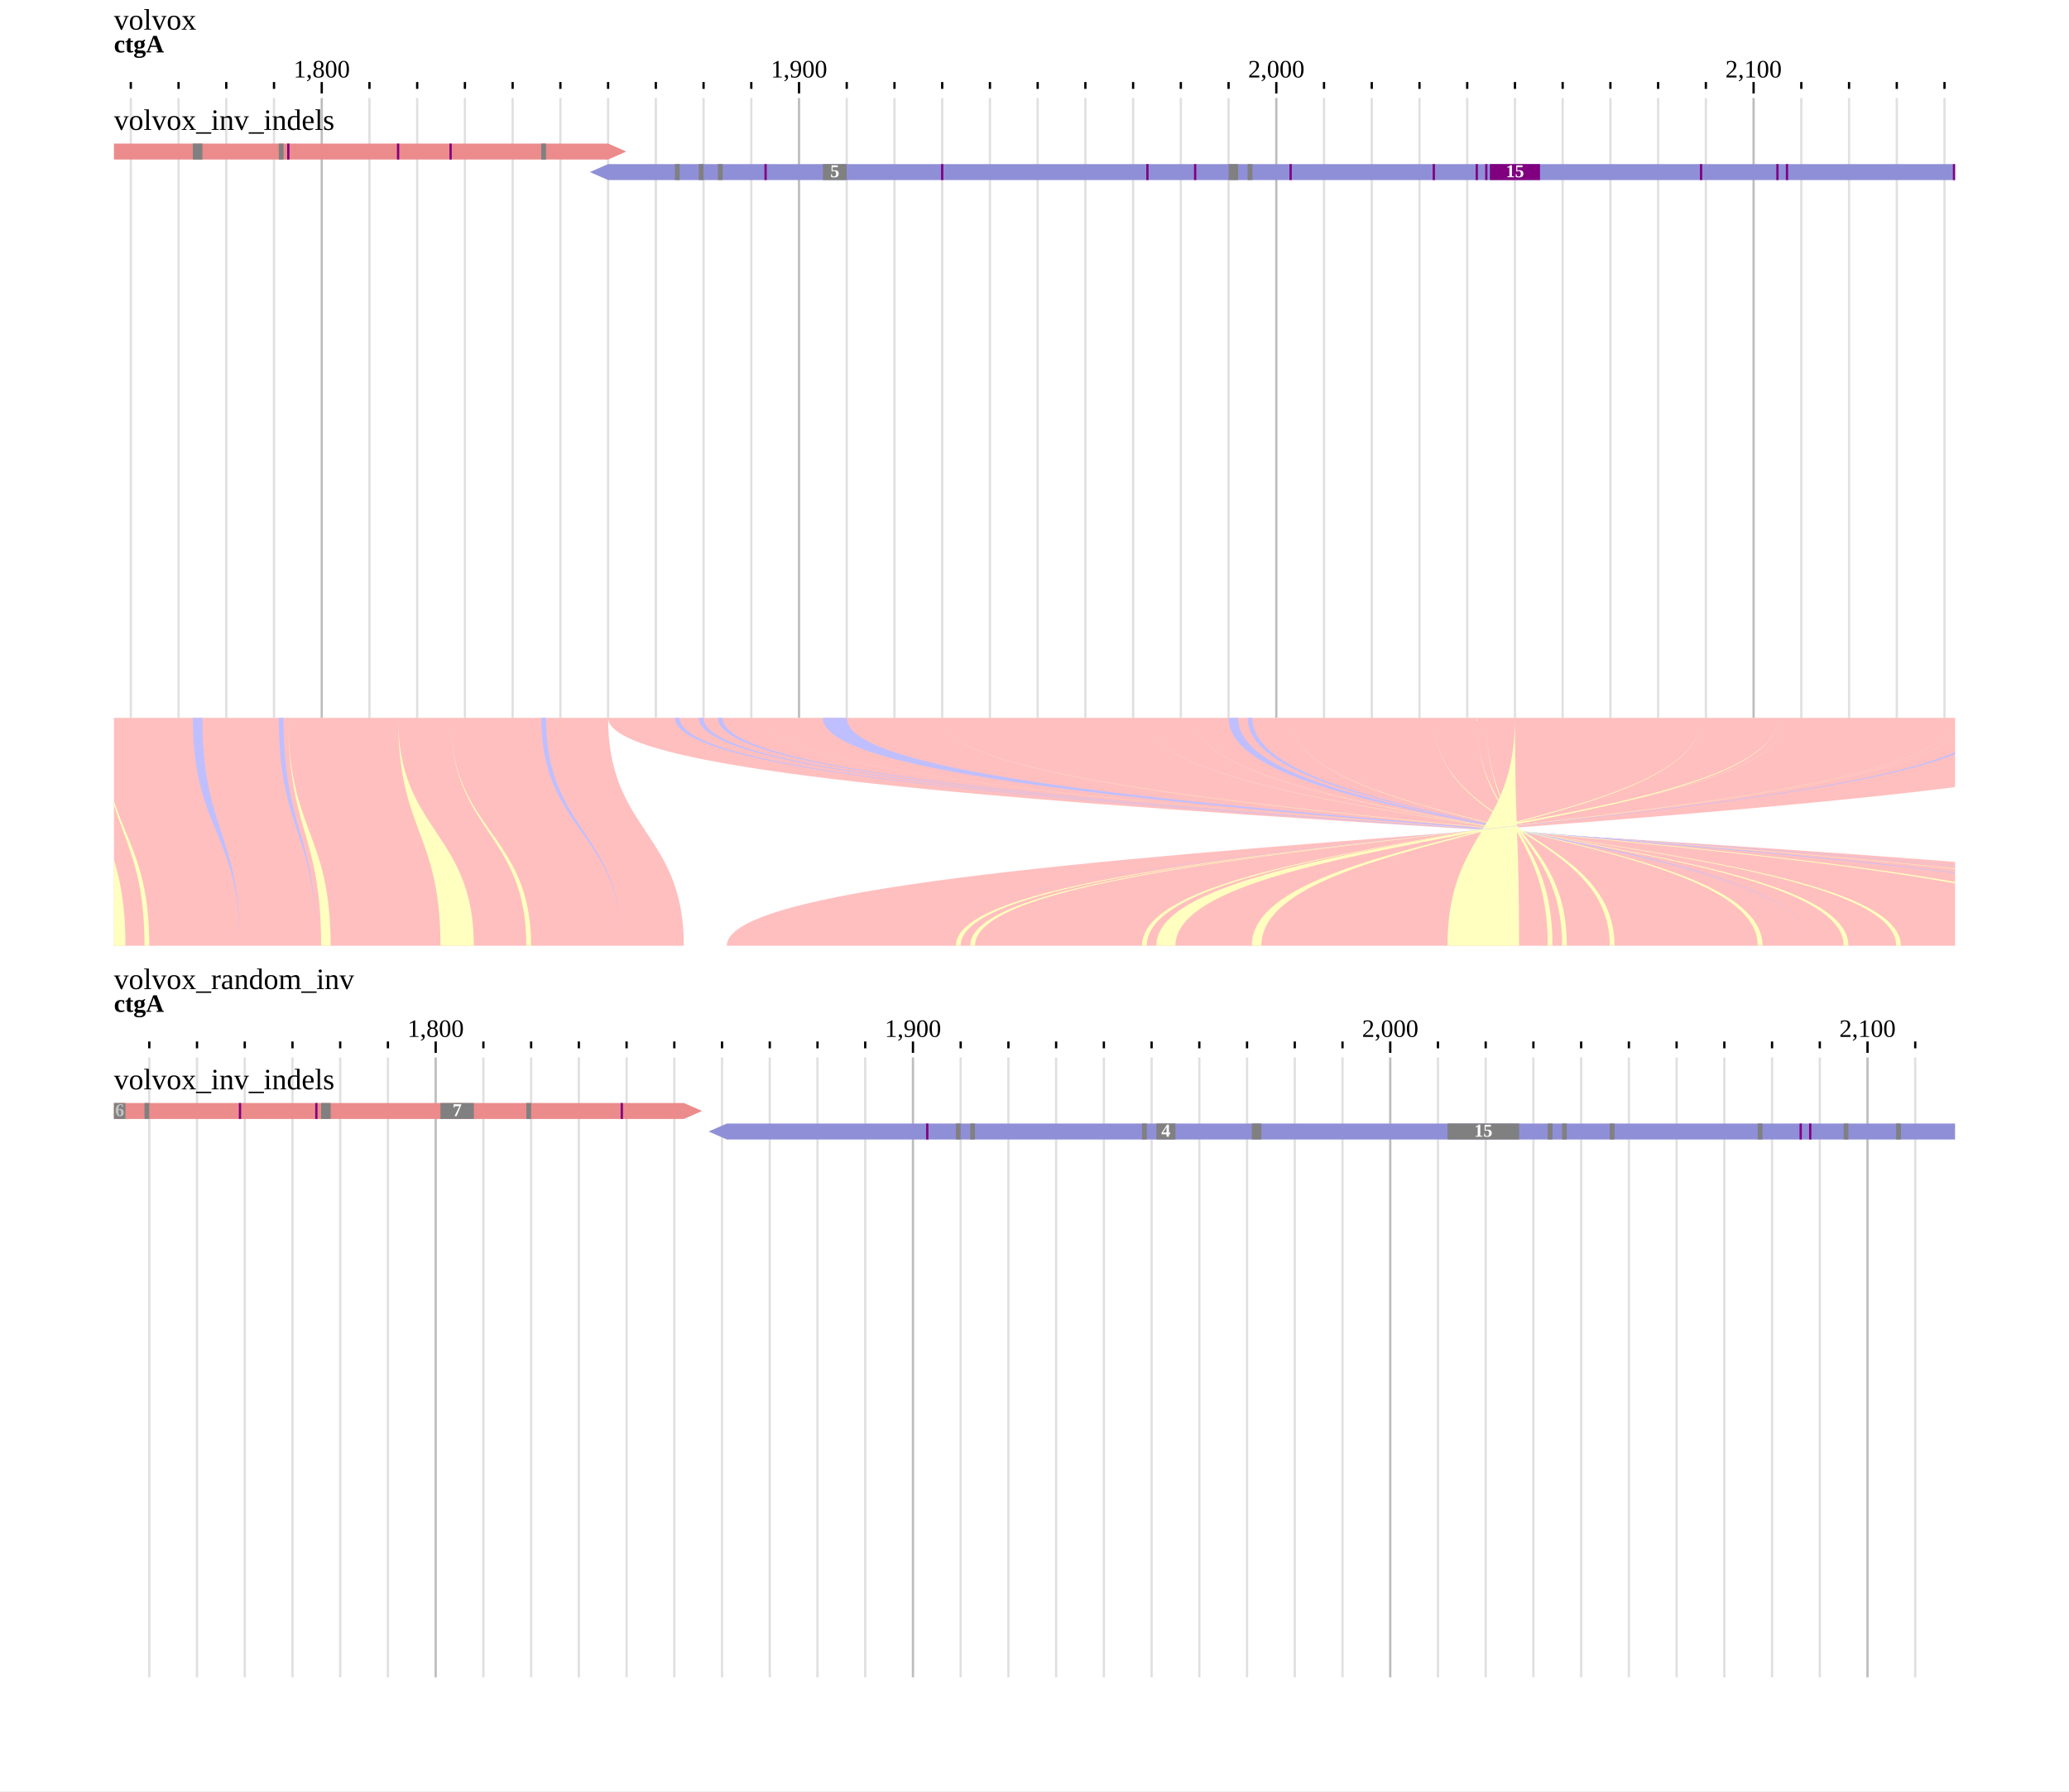
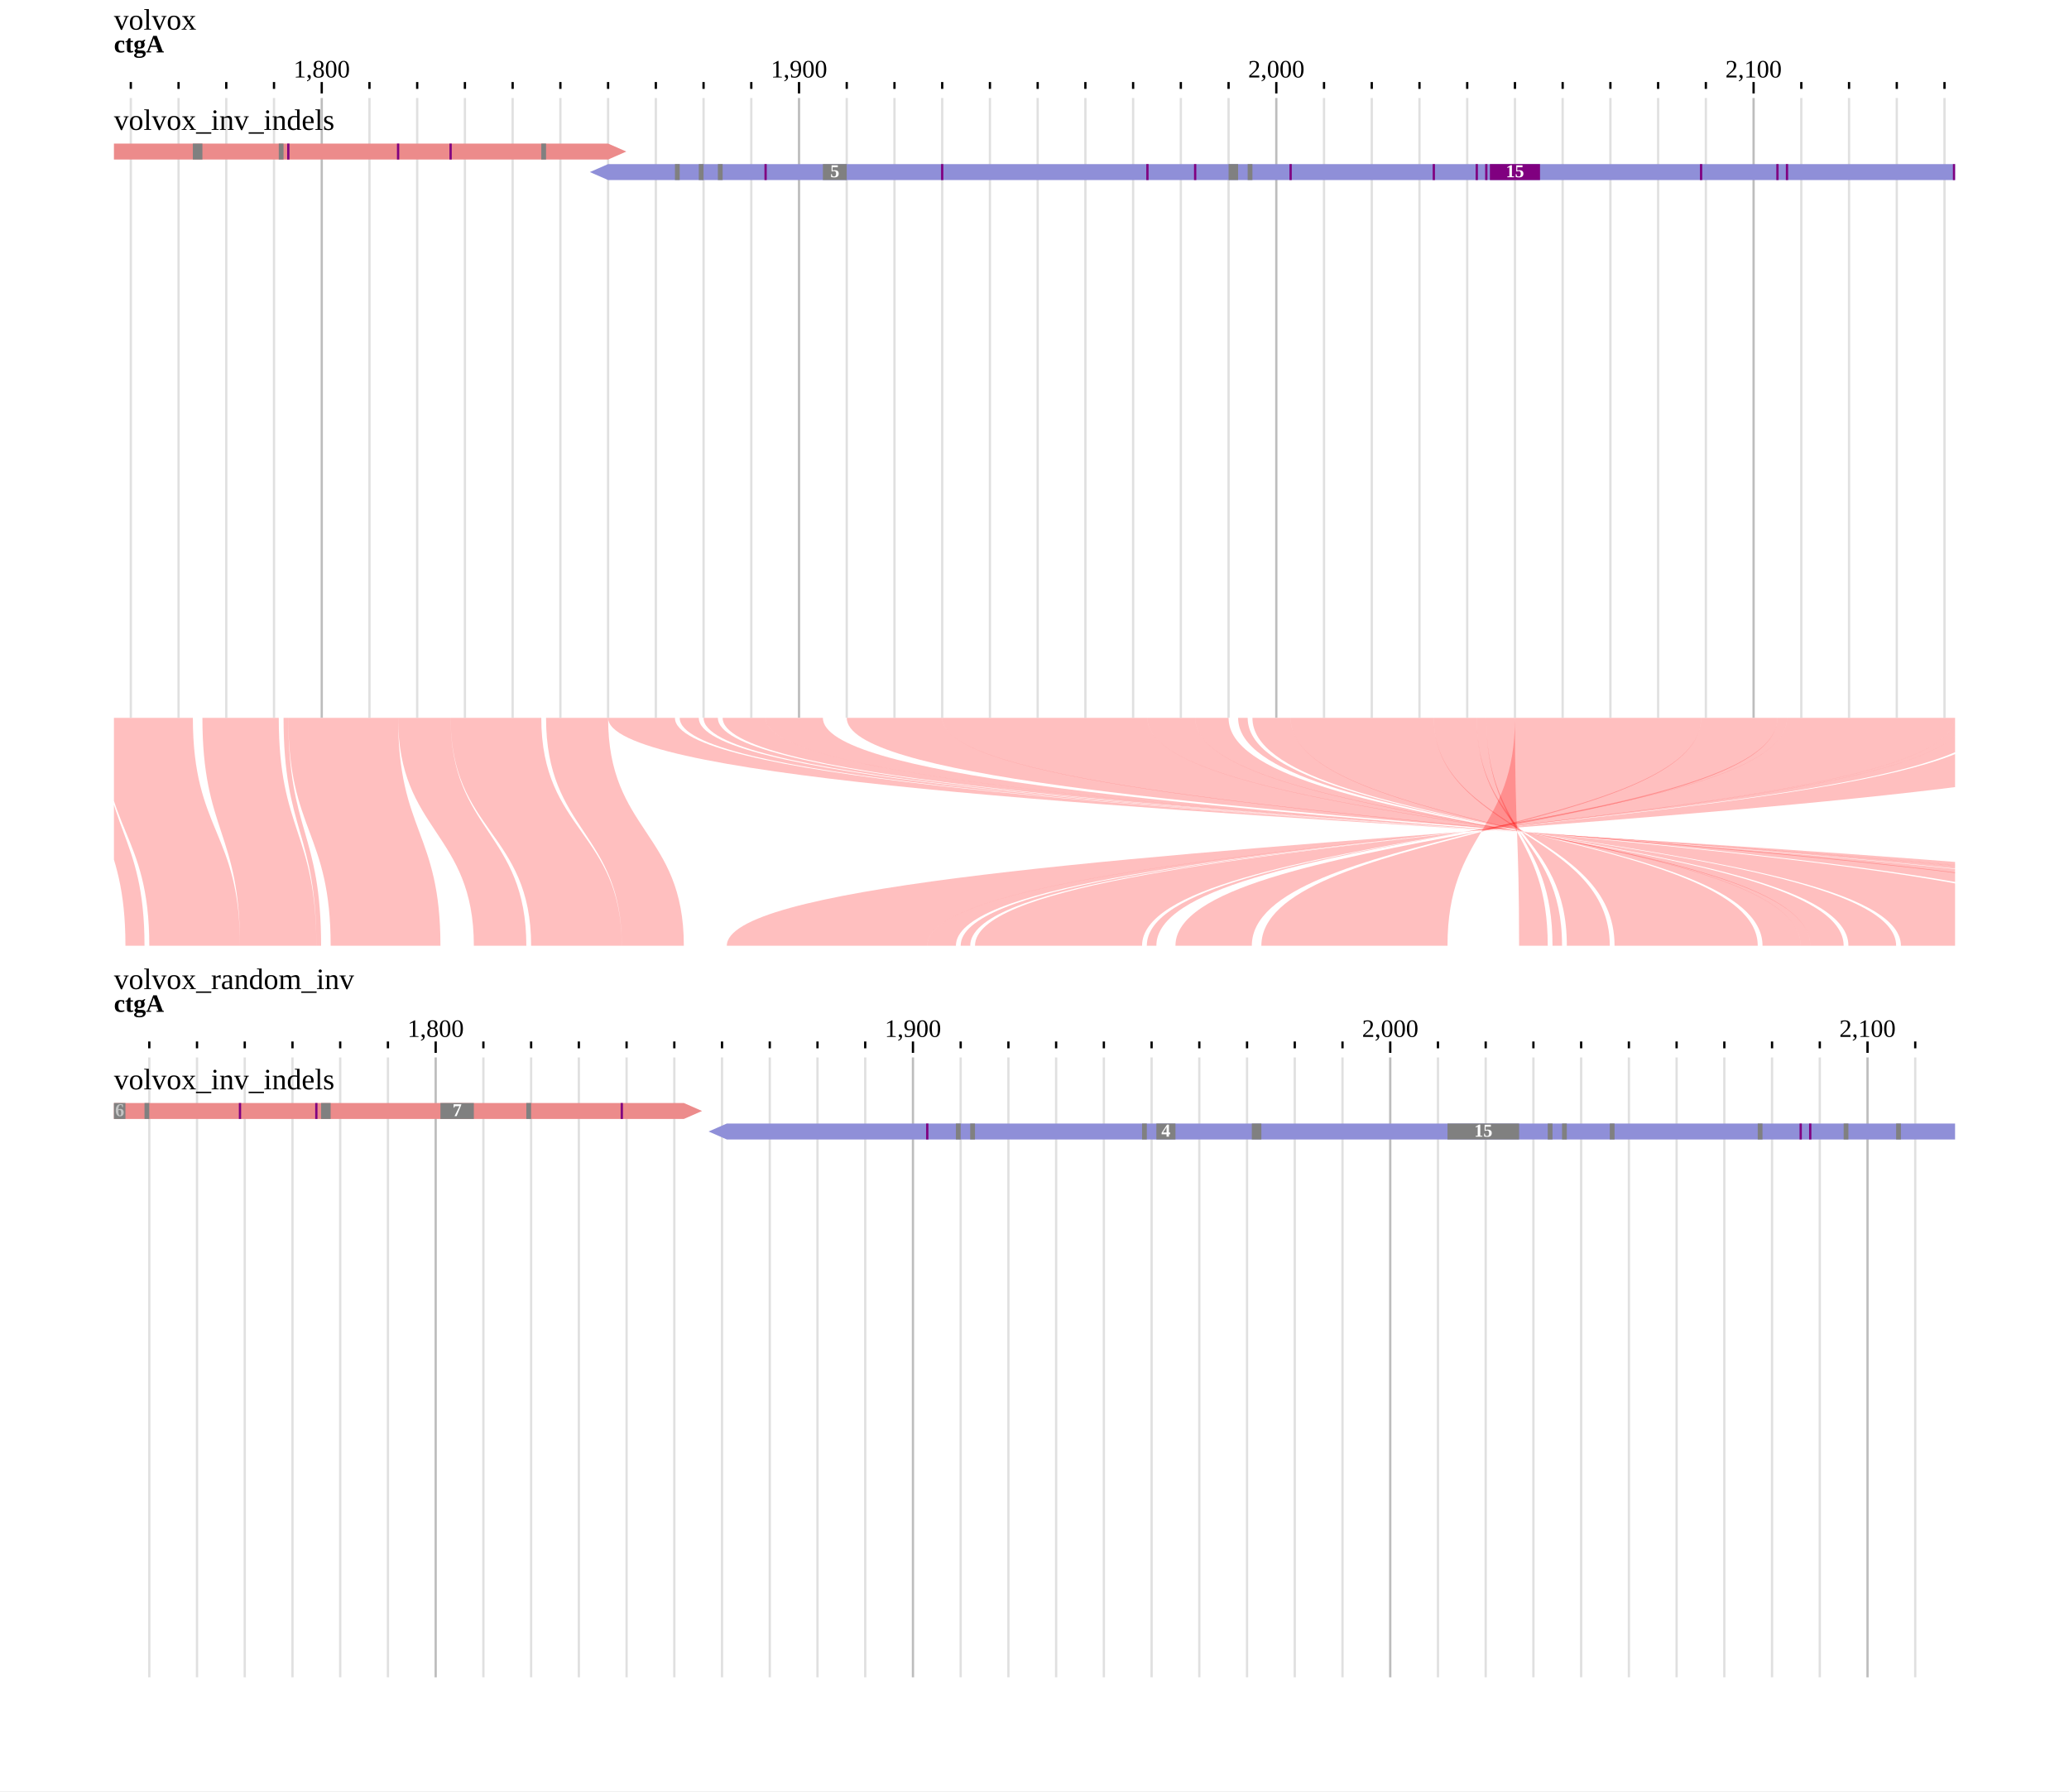
<svg xmlns="http://www.w3.org/2000/svg" width="908" height="786" viewBox="0 0 908 786">
  <rect width="908" height="786" fill="#ffffff" />
  <g transform="translate(0 0)">
    <g transform="translate(50 13)">
      <g transform="translate(0)">
        <text x="0" y="0" font-size="13" fill="#000000">volvox</text>
        <defs>
          <clipPath id="ruler-clip-0-0">
            <rect x="0" y="0" width="808" height="30" />
          </clipPath>
        </defs>
        <g clip-path="url(#ruler-clip-0-0)">
          <path d="M-327.73 23V28M-118.27 23V28M91.2 23V28M300.66 23V28M510.12 23V28M719.58 23V28M929.04 23V28M-474.35 23V26M-453.4 23V26M-432.46 23V26M-411.51 23V26M-390.56 23V26M-369.62 23V26M-348.67 23V26M-306.78 23V26M-285.83 23V26M-264.89 23V26M-243.94 23V26M-223 23V26M-202.05 23V26M-181.1 23V26M-160.16 23V26M-139.21 23V26M-97.32 23V26M-76.37 23V26M-55.43 23V26M-34.48 23V26M-13.54 23V26M7.41 23V26M28.36 23V26M49.3 23V26M70.25 23V26M112.14 23V26M133.09 23V26M154.03 23V26M174.98 23V26M195.93 23V26M216.87 23V26M237.82 23V26M258.76 23V26M279.71 23V26M321.6 23V26M342.55 23V26M363.49 23V26M384.44 23V26M405.39 23V26M426.33 23V26M447.28 23V26M468.22 23V26M489.17 23V26M531.06 23V26M552.01 23V26M572.95 23V26M593.9 23V26M614.85 23V26M635.79 23V26M656.74 23V26M677.68 23V26M698.63 23V26M740.52 23V26M761.47 23V26M782.42 23V26M803.36 23V26M824.31 23V26M845.25 23V26M866.2 23V26M887.15 23V26M908.09 23V26M949.98 23V26M970.93 23V26M991.88 23V26M1012.82 23V26M1033.77 23V26M1054.71 23V26M1075.66 23V26M1096.61 23V26M1117.55 23V26" stroke-width="1" stroke="#000000" fill="none" />
          <text x="91.2" y="21" text-anchor="middle" font-size="11" fill="#000000">1,800</text>
          <text x="300.66" y="21" text-anchor="middle" font-size="11" fill="#000000">1,900</text>
          <text x="510.12" y="21" text-anchor="middle" font-size="11" fill="#000000">2,000</text>
          <text x="719.58" y="21" text-anchor="middle" font-size="11" fill="#000000">2,100</text>
          <g transform="translate(0 0)">
            <defs>
              <clipPath id="reflabel-0-0-volvox:ctgA:1528:1910:0">
                <rect x="0" y="0" width="1122.84" height="13" />
              </clipPath>
            </defs>
            <g clip-path="url(#reflabel-0-0-volvox:ctgA:1528:1910:0)">
              <text x="0" y="10" font-size="11" font-weight="bold" fill="#000000">ctgA</text>
            </g>
          </g>
        </g>
      </g>
      <g transform="translate(0 30)">
        <defs>
          <clipPath id="gridline-clip-0-0">
            <rect x="0" y="0" width="808" height="272" />
          </clipPath>
        </defs>
        <g clip-path="url(#gridline-clip-0-0)">
          <path d="M-474.35 0V272M-453.4 0V272M-432.46 0V272M-411.51 0V272M-390.56 0V272M-369.62 0V272M-348.67 0V272M-306.78 0V272M-285.83 0V272M-264.89 0V272M-243.94 0V272M-223 0V272M-202.05 0V272M-181.1 0V272M-160.16 0V272M-139.21 0V272M-97.32 0V272M-76.37 0V272M-55.43 0V272M-34.48 0V272M-13.54 0V272M7.41 0V272M28.36 0V272M49.3 0V272M70.25 0V272M112.14 0V272M133.09 0V272M154.03 0V272M174.98 0V272M195.93 0V272M216.87 0V272M237.82 0V272M258.76 0V272M279.71 0V272M321.6 0V272M342.55 0V272M363.49 0V272M384.44 0V272M405.39 0V272M426.33 0V272M447.28 0V272M468.22 0V272M489.17 0V272M531.06 0V272M552.01 0V272M572.95 0V272M593.9 0V272M614.85 0V272M635.79 0V272M656.74 0V272M677.68 0V272M698.63 0V272M740.52 0V272M761.47 0V272M782.42 0V272M803.36 0V272M824.31 0V272M845.25 0V272M866.2 0V272M887.15 0V272M908.09 0V272M949.98 0V272M970.93 0V272M991.88 0V272M1012.82 0V272M1033.77 0V272M1054.71 0V272M1075.66 0V272M1096.61 0V272M1117.55 0V272" stroke-width="1" fill="none" stroke-opacity="0.122" stroke="#000000" />
          <path d="M-327.73 0V272M-118.27 0V272M91.2 0V272M300.66 0V272M510.12 0V272M719.58 0V272M929.04 0V272" stroke-width="1" fill="none" stroke-opacity="0.259" stroke="#000000" />
        </g>
      </g>
      <g transform="translate(0 30)">
        <g transform="translate(0 0)">
          <defs>
            <clipPath id="track-clip-0-0-volvox_inv_indels">
              <rect x="-50" y="20" width="858" height="250" />
            </clipPath>
          </defs>
          <g clip-path="url(#track-clip-0-0-volvox_inv_indels)">
            <g transform="translate(0 20)">
              <defs>
                <clipPath id="display-clip-0-0-0-0">
                  <rect x="0" y="0" width="808" height="250" />
                </clipPath>
              </defs>
              <g clip-path="url(#display-clip-0-0-0-0)">
                <g>
                  <clipPath id="svgcanvas-clip-0">
                    <path d="M0,0h808v250h-808Z" />
                  </clipPath>
                  <g clip-path="url(#svgcanvas-clip-0)">
                    <clipPath id="svgcanvas-clip-1">
                      <path d="M0,0h808v18h-808Z" />
                    </clipPath>
                    <g clip-path="url(#svgcanvas-clip-1)">
                      <path d="M956.27,0L30251.42,0L30259.42,3.5L30251.42,7L956.27,7Z" fill="rgb(236,139,139)" stroke="none" />
                      <path d="M-3677,0L216.87,0L224.87,3.5L216.87,7L-3677,7Z" fill="rgb(236,139,139)" stroke="none" />
                      <path d="M914.38,9L216.87,9L208.87,12.5L216.87,16L914.38,16Z" fill="rgb(143,143,216)" stroke="none" />
                      <rect x="1090.32" y="0" width="2.09" height="7" fill="rgb(128,128,128)" />
                      <rect x="1153.16" y="0" width="4.19" height="7" fill="rgb(128,128,128)" />
                      <rect x="-340.29" y="0" width="2.09" height="7" fill="rgb(128,128,128)" />
                      <rect x="-329.82" y="0" width="2.09" height="7" fill="rgb(128,128,128)" />
                      <rect x="-292.12" y="0" width="2.09" height="7" fill="rgb(128,128,128)" />
                      <rect x="-248.13" y="0" width="2.09" height="7" fill="rgb(128,128,128)" />
                      <rect x="-220.9" y="0" width="10.47" height="7" fill="rgb(128,128,128)" />
                      <rect x="-189.48" y="0" width="2.09" height="7" fill="rgb(128,128,128)" />
                      <rect x="-183.2" y="0" width="2.09" height="7" fill="rgb(128,128,128)" />
                      <rect x="-118.27" y="0" width="2.09" height="7" fill="rgb(128,128,128)" />
                      <rect x="34.64" y="0" width="4.19" height="7" fill="rgb(128,128,128)" />
                      <rect x="72.34" y="0" width="2.09" height="7" fill="rgb(128,128,128)" />
                      <rect x="187.55" y="0" width="2.09" height="7" fill="rgb(128,128,128)" />
                      <rect x="246.2" y="9" width="2.09" height="7" fill="rgb(128,128,128)" />
                      <rect x="256.67" y="9" width="2.09" height="7" fill="rgb(128,128,128)" />
                      <rect x="265.05" y="9" width="2.09" height="7" fill="rgb(128,128,128)" />
                      <rect x="311.13" y="9" width="10.47" height="7" fill="rgb(128,128,128)" />
                      <rect x="489.17" y="9" width="4.19" height="7" fill="rgb(128,128,128)" />
                      <rect x="497.55" y="9" width="2.09" height="7" fill="rgb(128,128,128)" />
                      <rect x="824.31" y="9" width="2.09" height="7" fill="rgb(128,128,128)" />
                      <rect x="-259.1" y="0" width="1" height="7" fill="rgb(128,0,128)" />
                      <rect x="-238.16" y="0" width="1" height="7" fill="rgb(128,0,128)" />
                      <rect x="-227.68" y="0" width="1" height="7" fill="rgb(128,0,128)" />
                      <rect x="-164.85" y="0" width="1" height="7" fill="rgb(128,0,128)" />
                      <rect x="-137.62" y="0" width="1" height="7" fill="rgb(128,0,128)" />
                      <rect x="-108.29" y="0" width="1" height="7" fill="rgb(128,0,128)" />
                      <rect x="-14.04" y="0" width="1" height="7" fill="rgb(128,0,128)" />
                      <rect x="-5.66" y="0" width="1" height="7" fill="rgb(128,0,128)" />
                      <rect x="76.03" y="0" width="1" height="7" fill="rgb(128,0,128)" />
                      <rect x="124.21" y="0" width="1" height="7" fill="rgb(128,0,128)" />
                      <rect x="147.25" y="0" width="1" height="7" fill="rgb(128,0,128)" />
                      <rect x="285.49" y="9" width="1" height="7" fill="rgb(128,0,128)" />
                      <rect x="362.99" y="9" width="1" height="7" fill="rgb(128,0,128)" />
                      <rect x="453.06" y="9" width="1" height="7" fill="rgb(128,0,128)" />
                      <rect x="474.01" y="9" width="1" height="7" fill="rgb(128,0,128)" />
                      <rect x="515.9" y="9" width="1" height="7" fill="rgb(128,0,128)" />
                      <rect x="578.74" y="9" width="1" height="7" fill="rgb(128,0,128)" />
                      <rect x="597.59" y="9" width="1" height="7" fill="rgb(128,0,128)" />
                      <rect x="601.78" y="9" width="1" height="7" fill="rgb(128,0,128)" />
                      <rect x="603.85" y="9" width="22" height="7" fill="rgb(128,0,128)" />
                      <rect x="696.04" y="9" width="1" height="7" fill="rgb(128,0,128)" />
                      <rect x="729.55" y="9" width="1" height="7" fill="rgb(128,0,128)" />
                      <rect x="733.74" y="9" width="1" height="7" fill="rgb(128,0,128)" />
                      <rect x="807.05" y="9" width="1" height="7" fill="rgb(128,0,128)" />
                      <rect x="811.24" y="9" width="1" height="7" fill="rgb(128,0,128)" />
                      <rect x="976.71" y="0" width="1" height="7" fill="rgb(128,0,128)" />
                      <rect x="985.09" y="0" width="1" height="7" fill="rgb(128,0,128)" />
                      <rect x="1029.08" y="0" width="1" height="7" fill="rgb(128,0,128)" />
                      <rect x="1050.02" y="0" width="1" height="7" fill="rgb(128,0,128)" />
                      <rect x="1079.35" y="0" width="1" height="7" fill="rgb(128,0,128)" />
                      <rect x="1175.7" y="0" width="1" height="7" fill="rgb(128,0,128)" />
                      <rect x="1207.12" y="0" width="1" height="7" fill="rgb(128,0,128)" />
                    </g>
                  </g>
                  <text x="316.37" y="12.5" fill="#fff" font-size="8" font-weight="bold" text-anchor="middle" dominant-baseline="middle">5</text>
                  <text x="614.85" y="12.5" fill="#fff" font-size="8" font-weight="bold" text-anchor="middle" dominant-baseline="middle">15</text>
                </g>
              </g>
            </g>
          </g>
          <text x="0" y="14" font-size="13" fill="#000000">volvox_inv_indels</text>
        </g>
      </g>
      <g transform="translate(0 30)">
        <defs>
          <clipPath id="highlight-clip-0-0">
            <rect x="0" y="0" width="808" height="272" />
          </clipPath>
        </defs>
        <g clip-path="url(#highlight-clip-0-0)" />
      </g>
    </g>
  </g>
  <g transform="translate(0 315)">
    <g transform="translate(50 0)">
      <defs>
        <clipPath id="synclip-0-0">
          <rect x="0" y="0" width="808" height="100" />
        </clipPath>
      </defs>
      <g clip-path="url(#synclip-0-0)">
        <rect width="808" height="100" fill="#fff" />
        <g>
          <g>
-             <path d="M-3677,0C-3677,50 -3620.72,50 -3620.72,100L250.11,100C250.11,50 216.87,50 216.87,0Z" fill="rgb(255,0,0)" fill-opacity="0.25" stroke="none" />
-             <path d="M-13.54,0C-13.54,50 -7.52,50 -7.52,100L5.05,100C5.05,50 -13.54,50 -13.54,0Z" fill="rgb(255,255,191)" stroke="none" />
-             <path d="M-5.16,0C-5.16,50 13.42,50 13.42,100L15.52,100C15.52,50 -5.16,50 -5.16,0Z" fill="rgb(255,255,191)" stroke="none" />
-             <path d="M34.64,0C34.64,50 55.32,50 55.32,100L55.32,100C55.32,50 38.83,50 38.83,0Z" fill="rgb(191,191,255)" stroke="none" />
-             <path d="M72.34,0C72.34,50 88.83,50 88.83,100L88.83,100C88.83,50 74.44,50 74.44,0Z" fill="rgb(191,191,255)" stroke="none" />
-             <path d="M76.53,0C76.53,50 90.92,50 90.92,100L95.11,100C95.11,50 76.53,50 76.53,0Z" fill="rgb(255,255,191)" stroke="none" />
-             <path d="M124.71,0C124.71,50 143.29,50 143.29,100L157.95,100C157.95,50 124.71,50 124.71,0Z" fill="rgb(255,255,191)" stroke="none" />
-             <path d="M147.75,0C147.75,50 180.99,50 180.99,100L183.09,100C183.09,50 147.75,50 147.75,0Z" fill="rgb(255,255,191)" stroke="none" />
-             <path d="M187.55,0C187.55,50 222.88,50 222.88,100L222.88,100C222.88,50 189.64,50 189.64,0Z" fill="rgb(191,191,255)" stroke="none" />
-             <path d="M914.38,0C914.38,50 268.97,50 268.97,100L1010.46,100C1010.46,50 216.87,50 216.87,0Z" fill="rgb(255,0,0)" fill-opacity="0.25" stroke="none" />
-             <path d="M246.2,0C246.2,50 981.13,50 981.13,100L981.13,100C981.13,50 248.29,50 248.29,0Z" fill="rgb(191,191,255)" stroke="none" />
-             <path d="M256.67,0C256.67,50 972.75,50 972.75,100L972.75,100C972.75,50 258.76,50 258.76,0Z" fill="rgb(191,191,255)" stroke="none" />
-             <path d="M265.05,0C265.05,50 966.47,50 966.47,100L966.47,100C966.47,50 267.14,50 267.14,0Z" fill="rgb(191,191,255)" stroke="none" />
-             <path d="M285.99,0C285.99,50 947.62,50 947.62,100L945.52,100C945.52,50 285.99,50 285.99,0Z" fill="rgb(255,255,191)" stroke="none" />
-             <path d="M311.13,0C311.13,50 920.39,50 920.39,100L920.39,100C920.39,50 321.6,50 321.6,0Z" fill="rgb(191,191,255)" stroke="none" />
-             <path d="M363.49,0C363.49,50 878.5,50 878.5,100L874.31,100C874.31,50 363.49,50 363.49,0Z" fill="rgb(255,255,191)" stroke="none" />
-             <path d="M453.56,0C453.56,50 784.24,50 784.24,100L782.14,100C782.14,50 453.56,50 453.56,0Z" fill="rgb(255,255,191)" stroke="none" />
-             <path d="M474.51,0C474.51,50 761.2,50 761.2,100L759.1,100C759.1,50 474.51,50 474.51,0Z" fill="rgb(255,255,191)" stroke="none" />
-             <path d="M489.17,0C489.17,50 744.44,50 744.44,100L744.44,100C744.44,50 493.36,50 493.36,0Z" fill="rgb(191,191,255)" stroke="none" />
-             <path d="M497.55,0C497.55,50 740.25,50 740.25,100L740.25,100C740.25,50 499.64,50 499.64,0Z" fill="rgb(191,191,255)" stroke="none" />
-             <path d="M516.4,0C516.4,50 723.5,50 723.5,100L721.4,100C721.4,50 516.4,50 516.4,0Z" fill="rgb(255,255,191)" stroke="none" />
-             <path d="M579.24,0C579.24,50 658.56,50 658.56,100L656.47,100C656.47,50 579.24,50 579.24,0Z" fill="rgb(255,255,191)" stroke="none" />
-             <path d="M598.09,0C598.09,50 637.62,50 637.62,100L635.52,100C635.52,50 598.09,50 598.09,0Z" fill="rgb(255,255,191)" stroke="none" />
-             <path d="M602.28,0C602.28,50 631.33,50 631.33,100L629.24,100C629.24,50 602.28,50 602.28,0Z" fill="rgb(255,255,191)" stroke="none" />
-             <path d="M614.85,0C614.85,50 616.67,50 616.67,100L585.25,100C585.25,50 614.85,50 614.85,0Z" fill="rgb(255,255,191)" stroke="none" />
-             <path d="M696.54,0C696.54,50 503.56,50 503.56,100L499.37,100C499.37,50 696.54,50 696.54,0Z" fill="rgb(255,255,191)" stroke="none" />
-             <path d="M730.05,0C730.05,50 465.86,50 465.86,100L457.48,100C457.48,50 730.05,50 730.05,0Z" fill="rgb(255,255,191)" stroke="none" />
-             <path d="M734.24,0C734.24,50 453.29,50 453.29,100L451.2,100C451.2,50 734.24,50 734.24,0Z" fill="rgb(255,255,191)" stroke="none" />
-             <path d="M807.55,0C807.55,50 377.89,50 377.89,100L375.79,100C375.79,50 807.55,50 807.55,0Z" fill="rgb(255,255,191)" stroke="none" />
-             <path d="M811.74,0C811.74,50 371.6,50 371.6,100L369.51,100C369.51,50 811.74,50 811.74,0Z" fill="rgb(255,255,191)" stroke="none" />
-             <path d="M824.31,0C824.31,50 356.94,50 356.94,100L356.94,100C356.94,50 826.4,50 826.4,0Z" fill="rgb(191,191,255)" stroke="none" />
+             <path d="M-13.54,0C-13.54,50 5.05,50 5.05,100L13.42,100C13.42,50 -5.16,50 -5.16,0Z" fill="rgb(255,0,0)" fill-opacity="0.25" stroke="none" />
+             <path d="M-5.16,0C-5.16,50 15.52,50 15.52,100L55.32,100C55.32,50 34.64,50 34.64,0Z" fill="rgb(255,0,0)" fill-opacity="0.25" stroke="none" />
+             <path d="M38.83,0C38.83,50 55.32,50 55.32,100L88.83,100C88.83,50 72.34,50 72.34,0Z" fill="rgb(255,0,0)" fill-opacity="0.25" stroke="none" />
+             <path d="M74.44,0C74.44,50 88.83,50 88.83,100L90.92,100C90.92,50 76.53,50 76.53,0Z" fill="rgb(255,0,0)" fill-opacity="0.25" stroke="none" />
+             <path d="M76.53,0C76.53,50 95.11,50 95.11,100L143.29,100C143.29,50 124.71,50 124.71,0Z" fill="rgb(255,0,0)" fill-opacity="0.25" stroke="none" />
+             <path d="M124.71,0C124.71,50 157.95,50 157.95,100L180.99,100C180.99,50 147.75,50 147.75,0Z" fill="rgb(255,0,0)" fill-opacity="0.25" stroke="none" />
+             <path d="M147.75,0C147.75,50 183.09,50 183.09,100L222.88,100C222.88,50 187.55,50 187.55,0Z" fill="rgb(255,0,0)" fill-opacity="0.25" stroke="none" />
+             <path d="M189.64,0C189.64,50 222.88,50 222.88,100L250.11,100C250.11,50 216.87,50 216.87,0Z" fill="rgb(255,0,0)" fill-opacity="0.25" stroke="none" />
+             <path d="M216.87,0C216.87,50 1010.46,50 1010.46,100L981.13,100C981.13,50 246.2,50 246.2,0Z" fill="rgb(255,0,0)" fill-opacity="0.25" stroke="none" />
+             <path d="M248.29,0C248.29,50 981.13,50 981.13,100L972.75,100C972.75,50 256.67,50 256.67,0Z" fill="rgb(255,0,0)" fill-opacity="0.25" stroke="none" />
+             <path d="M258.76,0C258.76,50 972.75,50 972.75,100L966.47,100C966.47,50 265.05,50 265.05,0Z" fill="rgb(255,0,0)" fill-opacity="0.25" stroke="none" />
+             <path d="M267.14,0C267.14,50 966.47,50 966.47,100L947.62,100C947.62,50 285.99,50 285.99,0Z" fill="rgb(255,0,0)" fill-opacity="0.25" stroke="none" />
+             <path d="M285.99,0C285.99,50 945.52,50 945.52,100L920.39,100C920.39,50 311.13,50 311.13,0Z" fill="rgb(255,0,0)" fill-opacity="0.25" stroke="none" />
+             <path d="M321.6,0C321.6,50 920.39,50 920.39,100L878.5,100C878.5,50 363.49,50 363.49,0Z" fill="rgb(255,0,0)" fill-opacity="0.25" stroke="none" />
+             <path d="M363.49,0C363.49,50 874.31,50 874.31,100L784.24,100C784.24,50 453.56,50 453.56,0Z" fill="rgb(255,0,0)" fill-opacity="0.25" stroke="none" />
+             <path d="M453.56,0C453.56,50 782.14,50 782.14,100L761.2,100C761.2,50 474.51,50 474.51,0Z" fill="rgb(255,0,0)" fill-opacity="0.25" stroke="none" />
+             <path d="M474.51,0C474.51,50 759.1,50 759.1,100L744.44,100C744.44,50 489.17,50 489.17,0Z" fill="rgb(255,0,0)" fill-opacity="0.25" stroke="none" />
+             <path d="M493.36,0C493.36,50 744.44,50 744.44,100L740.25,100C740.25,50 497.55,50 497.55,0Z" fill="rgb(255,0,0)" fill-opacity="0.25" stroke="none" />
+             <path d="M499.64,0C499.64,50 740.25,50 740.25,100L723.5,100C723.5,50 516.4,50 516.4,0Z" fill="rgb(255,0,0)" fill-opacity="0.25" stroke="none" />
+             <path d="M516.4,0C516.4,50 721.4,50 721.4,100L658.56,100C658.56,50 579.24,50 579.24,0Z" fill="rgb(255,0,0)" fill-opacity="0.25" stroke="none" />
+             <path d="M579.24,0C579.24,50 656.47,50 656.47,100L637.62,100C637.62,50 598.09,50 598.09,0Z" fill="rgb(255,0,0)" fill-opacity="0.25" stroke="none" />
+             <path d="M598.09,0C598.09,50 635.52,50 635.52,100L631.33,100C631.33,50 602.28,50 602.28,0Z" fill="rgb(255,0,0)" fill-opacity="0.25" stroke="none" />
+             <path d="M602.28,0C602.28,50 629.24,50 629.24,100L616.67,100C616.67,50 614.85,50 614.85,0Z" fill="rgb(255,0,0)" fill-opacity="0.25" stroke="none" />
+             <path d="M614.85,0C614.85,50 585.25,50 585.25,100L503.56,100C503.56,50 696.54,50 696.54,0Z" fill="rgb(255,0,0)" fill-opacity="0.25" stroke="none" />
+             <path d="M696.54,0C696.54,50 499.37,50 499.37,100L465.86,100C465.86,50 730.05,50 730.05,0Z" fill="rgb(255,0,0)" fill-opacity="0.25" stroke="none" />
+             <path d="M730.05,0C730.05,50 457.48,50 457.48,100L453.29,100C453.29,50 734.24,50 734.24,0Z" fill="rgb(255,0,0)" fill-opacity="0.25" stroke="none" />
+             <path d="M734.24,0C734.24,50 451.2,50 451.2,100L377.89,100C377.89,50 807.55,50 807.55,0Z" fill="rgb(255,0,0)" fill-opacity="0.25" stroke="none" />
+             <path d="M807.55,0C807.55,50 375.79,50 375.79,100L371.6,100C371.6,50 811.74,50 811.74,0Z" fill="rgb(255,0,0)" fill-opacity="0.25" stroke="none" />
+             <path d="M811.74,0C811.74,50 369.51,50 369.51,100L356.94,100C356.94,50 824.31,50 824.31,0Z" fill="rgb(255,0,0)" fill-opacity="0.25" stroke="none" />
+             <path d="M826.4,0C826.4,50 356.94,50 356.94,100L268.97,100C268.97,50 914.38,50 914.38,0Z" fill="rgb(255,0,0)" fill-opacity="0.25" stroke="none" />
          </g>
        </g>
      </g>
    </g>
  </g>
  <g transform="translate(0 415)">
    <g transform="translate(50 19)">
      <g transform="translate(0)">
        <text x="0" y="0" font-size="13" fill="#000000">volvox_random_inv</text>
        <defs>
          <clipPath id="ruler-clip-0-1">
            <rect x="0" y="0" width="808" height="30" />
          </clipPath>
        </defs>
        <g clip-path="url(#ruler-clip-0-1)">
          <path d="M-277.73 23V28M-68.27 23V28M141.2 23V28M350.66 23V28M560.12 23V28M769.58 23V28M979.04 23V28M-424.35 23V26M-403.4 23V26M-382.46 23V26M-361.51 23V26M-340.56 23V26M-319.62 23V26M-298.67 23V26M-256.78 23V26M-235.83 23V26M-214.89 23V26M-193.94 23V26M-173 23V26M-152.05 23V26M-131.1 23V26M-110.16 23V26M-89.21 23V26M-47.32 23V26M-26.37 23V26M-5.43 23V26M15.52 23V26M36.46 23V26M57.41 23V26M78.36 23V26M99.3 23V26M120.25 23V26M162.14 23V26M183.09 23V26M204.03 23V26M224.98 23V26M245.93 23V26M266.87 23V26M287.82 23V26M308.76 23V26M329.71 23V26M371.6 23V26M392.55 23V26M413.49 23V26M434.44 23V26M455.39 23V26M476.33 23V26M497.28 23V26M518.22 23V26M539.17 23V26M581.06 23V26M602.01 23V26M622.95 23V26M643.9 23V26M664.85 23V26M685.79 23V26M706.74 23V26M727.68 23V26M748.63 23V26M790.52 23V26M811.47 23V26M832.42 23V26M853.36 23V26M874.31 23V26M895.25 23V26M916.2 23V26M937.15 23V26M958.09 23V26M999.98 23V26M1020.93 23V26M1041.88 23V26M1062.82 23V26M1083.77 23V26M1104.71 23V26M1125.66 23V26M1146.61 23V26M1167.55 23V26" stroke-width="1" stroke="#000000" fill="none" />
          <text x="141.2" y="21" text-anchor="middle" font-size="11" fill="#000000">1,800</text>
          <text x="350.66" y="21" text-anchor="middle" font-size="11" fill="#000000">1,900</text>
          <text x="560.12" y="21" text-anchor="middle" font-size="11" fill="#000000">2,000</text>
          <text x="769.58" y="21" text-anchor="middle" font-size="11" fill="#000000">2,100</text>
          <g transform="translate(0 0)">
            <defs>
              <clipPath id="reflabel-0-1-volvox_random_inv:ctgA:1528:1910:0">
                <rect x="0" y="0" width="1172.84" height="13" />
              </clipPath>
            </defs>
            <g clip-path="url(#reflabel-0-1-volvox_random_inv:ctgA:1528:1910:0)">
              <text x="0" y="10" font-size="11" font-weight="bold" fill="#000000">ctgA</text>
            </g>
          </g>
        </g>
      </g>
      <g transform="translate(0 30)">
        <defs>
          <clipPath id="gridline-clip-0-1">
            <rect x="0" y="0" width="808" height="272" />
          </clipPath>
        </defs>
        <g clip-path="url(#gridline-clip-0-1)">
          <path d="M-424.35 0V272M-403.4 0V272M-382.46 0V272M-361.51 0V272M-340.56 0V272M-319.62 0V272M-298.67 0V272M-256.78 0V272M-235.83 0V272M-214.89 0V272M-193.94 0V272M-173 0V272M-152.05 0V272M-131.1 0V272M-110.16 0V272M-89.21 0V272M-47.32 0V272M-26.37 0V272M-5.43 0V272M15.52 0V272M36.46 0V272M57.41 0V272M78.36 0V272M99.3 0V272M120.25 0V272M162.14 0V272M183.09 0V272M204.03 0V272M224.98 0V272M245.93 0V272M266.87 0V272M287.82 0V272M308.76 0V272M329.71 0V272M371.6 0V272M392.55 0V272M413.49 0V272M434.44 0V272M455.39 0V272M476.33 0V272M497.28 0V272M518.22 0V272M539.17 0V272M581.06 0V272M602.01 0V272M622.95 0V272M643.9 0V272M664.85 0V272M685.79 0V272M706.74 0V272M727.68 0V272M748.63 0V272M790.52 0V272M811.47 0V272M832.42 0V272M853.36 0V272M874.31 0V272M895.25 0V272M916.2 0V272M937.15 0V272M958.09 0V272M999.98 0V272M1020.93 0V272M1041.88 0V272M1062.82 0V272M1083.77 0V272M1104.71 0V272M1125.66 0V272M1146.61 0V272M1167.55 0V272" stroke-width="1" fill="none" stroke-opacity="0.122" stroke="#000000" />
          <path d="M-277.73 0V272M-68.27 0V272M141.2 0V272M350.66 0V272M560.12 0V272M769.58 0V272M979.04 0V272" stroke-width="1" fill="none" stroke-opacity="0.259" stroke="#000000" />
        </g>
      </g>
      <g transform="translate(0 30)">
        <g transform="translate(0 0)">
          <defs>
            <clipPath id="track-clip-0-1-volvox_inv_indels">
              <rect x="-50" y="20" width="858" height="250" />
            </clipPath>
          </defs>
          <g clip-path="url(#track-clip-0-1-volvox_inv_indels)">
            <g transform="translate(0 20)">
              <defs>
                <clipPath id="display-clip-0-1-0-0">
                  <rect x="0" y="0" width="808" height="250" />
                </clipPath>
              </defs>
              <g clip-path="url(#display-clip-0-1-0-0)">
                <g>
                  <clipPath id="svgcanvas-clip-2">
                    <path d="M0,0h808v250h-808Z" />
                  </clipPath>
                  <g clip-path="url(#svgcanvas-clip-2)">
                    <clipPath id="svgcanvas-clip-3">
                      <path d="M0,0h808v18h-808Z" />
                    </clipPath>
                    <g clip-path="url(#svgcanvas-clip-3)">
                      <path d="M1010.46,0L29729.59,0L29737.59,3.5L29729.59,7L1010.46,7Z" fill="rgb(236,139,139)" stroke="none" />
                      <path d="M-3620.72,0L250.11,0L258.11,3.5L250.11,7L-3620.72,7Z" fill="rgb(236,139,139)" stroke="none" />
                      <path d="M1010.46,9L268.97,9L260.97,12.5L268.97,16L1010.46,16Z" fill="rgb(143,143,216)" stroke="none" />
                      <rect x="1031.4" y="0" width="2.09" height="7" fill="rgb(128,128,128)" />
                      <rect x="1041.88" y="0" width="4.19" height="7" fill="rgb(128,128,128)" />
                      <rect x="1090.05" y="0" width="2.09" height="7" fill="rgb(128,128,128)" />
                      <rect x="1113.09" y="0" width="2.09" height="7" fill="rgb(128,128,128)" />
                      <rect x="1144.51" y="0" width="2.09" height="7" fill="rgb(128,128,128)" />
                      <rect x="-267.25" y="0" width="2.09" height="7" fill="rgb(128,128,128)" />
                      <rect x="-246.31" y="0" width="2.09" height="7" fill="rgb(128,128,128)" />
                      <rect x="-233.74" y="0" width="2.09" height="7" fill="rgb(128,128,128)" />
                      <rect x="-183.47" y="0" width="14.66" height="7" fill="rgb(128,128,128)" />
                      <rect x="-141.58" y="0" width="10.47" height="7" fill="rgb(128,128,128)" />
                      <rect x="-103.87" y="0" width="2.09" height="7" fill="rgb(128,128,128)" />
                      <rect x="-7.52" y="0" width="12.57" height="7" fill="rgb(128,128,128)" />
                      <rect x="13.42" y="0" width="2.09" height="7" fill="rgb(128,128,128)" />
                      <rect x="90.92" y="0" width="4.19" height="7" fill="rgb(128,128,128)" />
                      <rect x="143.29" y="0" width="14.66" height="7" fill="rgb(128,128,128)" />
                      <rect x="180.99" y="0" width="2.09" height="7" fill="rgb(128,128,128)" />
                      <rect x="369.51" y="9" width="2.09" height="7" fill="rgb(128,128,128)" />
                      <rect x="375.79" y="9" width="2.09" height="7" fill="rgb(128,128,128)" />
                      <rect x="451.2" y="9" width="2.09" height="7" fill="rgb(128,128,128)" />
                      <rect x="457.48" y="9" width="8.38" height="7" fill="rgb(128,128,128)" />
                      <rect x="499.37" y="9" width="4.19" height="7" fill="rgb(128,128,128)" />
                      <rect x="585.25" y="9" width="31.42" height="7" fill="rgb(128,128,128)" />
                      <rect x="629.24" y="9" width="2.09" height="7" fill="rgb(128,128,128)" />
                      <rect x="635.52" y="9" width="2.09" height="7" fill="rgb(128,128,128)" />
                      <rect x="656.47" y="9" width="2.09" height="7" fill="rgb(128,128,128)" />
                      <rect x="721.4" y="9" width="2.09" height="7" fill="rgb(128,128,128)" />
                      <rect x="759.1" y="9" width="2.09" height="7" fill="rgb(128,128,128)" />
                      <rect x="782.14" y="9" width="2.09" height="7" fill="rgb(128,128,128)" />
                      <rect x="874.31" y="9" width="4.19" height="7" fill="rgb(128,128,128)" />
                      <rect x="945.52" y="9" width="2.09" height="7" fill="rgb(128,128,128)" />
                      <rect x="-343.16" y="0" width="1" height="7" fill="rgb(128,0,128)" />
                      <rect x="-334.78" y="0" width="1" height="7" fill="rgb(128,0,128)" />
                      <rect x="-299.17" y="0" width="1" height="7" fill="rgb(128,0,128)" />
                      <rect x="-255.19" y="0" width="1" height="7" fill="rgb(128,0,128)" />
                      <rect x="-225.86" y="0" width="1" height="7" fill="rgb(128,0,128)" />
                      <rect x="-204.91" y="0" width="1" height="7" fill="rgb(128,0,128)" />
                      <rect x="-200.73" y="0" width="1" height="7" fill="rgb(128,0,128)" />
                      <rect x="-112.75" y="0" width="1" height="7" fill="rgb(128,0,128)" />
                      <rect x="54.82" y="0" width="1" height="7" fill="rgb(128,0,128)" />
                      <rect x="88.33" y="0" width="1" height="7" fill="rgb(128,0,128)" />
                      <rect x="222.38" y="0" width="1" height="7" fill="rgb(128,0,128)" />
                      <rect x="356.44" y="9" width="1" height="7" fill="rgb(128,0,128)" />
                      <rect x="739.75" y="9" width="1" height="7" fill="rgb(128,0,128)" />
                      <rect x="743.94" y="9" width="1" height="7" fill="rgb(128,0,128)" />
                      <rect x="919.89" y="9" width="1" height="7" fill="rgb(128,0,128)" />
                      <rect x="965.97" y="9" width="1" height="7" fill="rgb(128,0,128)" />
                      <rect x="972.25" y="9" width="1" height="7" fill="rgb(128,0,128)" />
                      <rect x="980.63" y="9" width="1" height="7" fill="rgb(128,0,128)" />
                      <rect x="1156.58" y="0" width="1" height="7" fill="rgb(128,0,128)" />
                    </g>
                  </g>
                  <text x="2.52" y="3.5" fill="rgb(255,255,255)" fill-opacity="0.526" font-size="8" font-weight="bold" text-anchor="middle" dominant-baseline="middle">6</text>
                  <text x="150.62" y="3.5" fill="#fff" font-size="8" font-weight="bold" text-anchor="middle" dominant-baseline="middle">7</text>
                  <text x="461.67" y="12.5" fill="rgb(255,255,255)" fill-opacity="0.983" font-size="8" font-weight="bold" text-anchor="middle" dominant-baseline="middle">4</text>
                  <text x="600.96" y="12.5" fill="#fff" font-size="8" font-weight="bold" text-anchor="middle" dominant-baseline="middle">15</text>
                </g>
              </g>
            </g>
          </g>
          <text x="0" y="14" font-size="13" fill="#000000">volvox_inv_indels</text>
        </g>
      </g>
      <g transform="translate(0 30)">
        <defs>
          <clipPath id="highlight-clip-0-1">
            <rect x="0" y="0" width="808" height="272" />
          </clipPath>
        </defs>
        <g clip-path="url(#highlight-clip-0-1)" />
      </g>
    </g>
  </g>
</svg>
